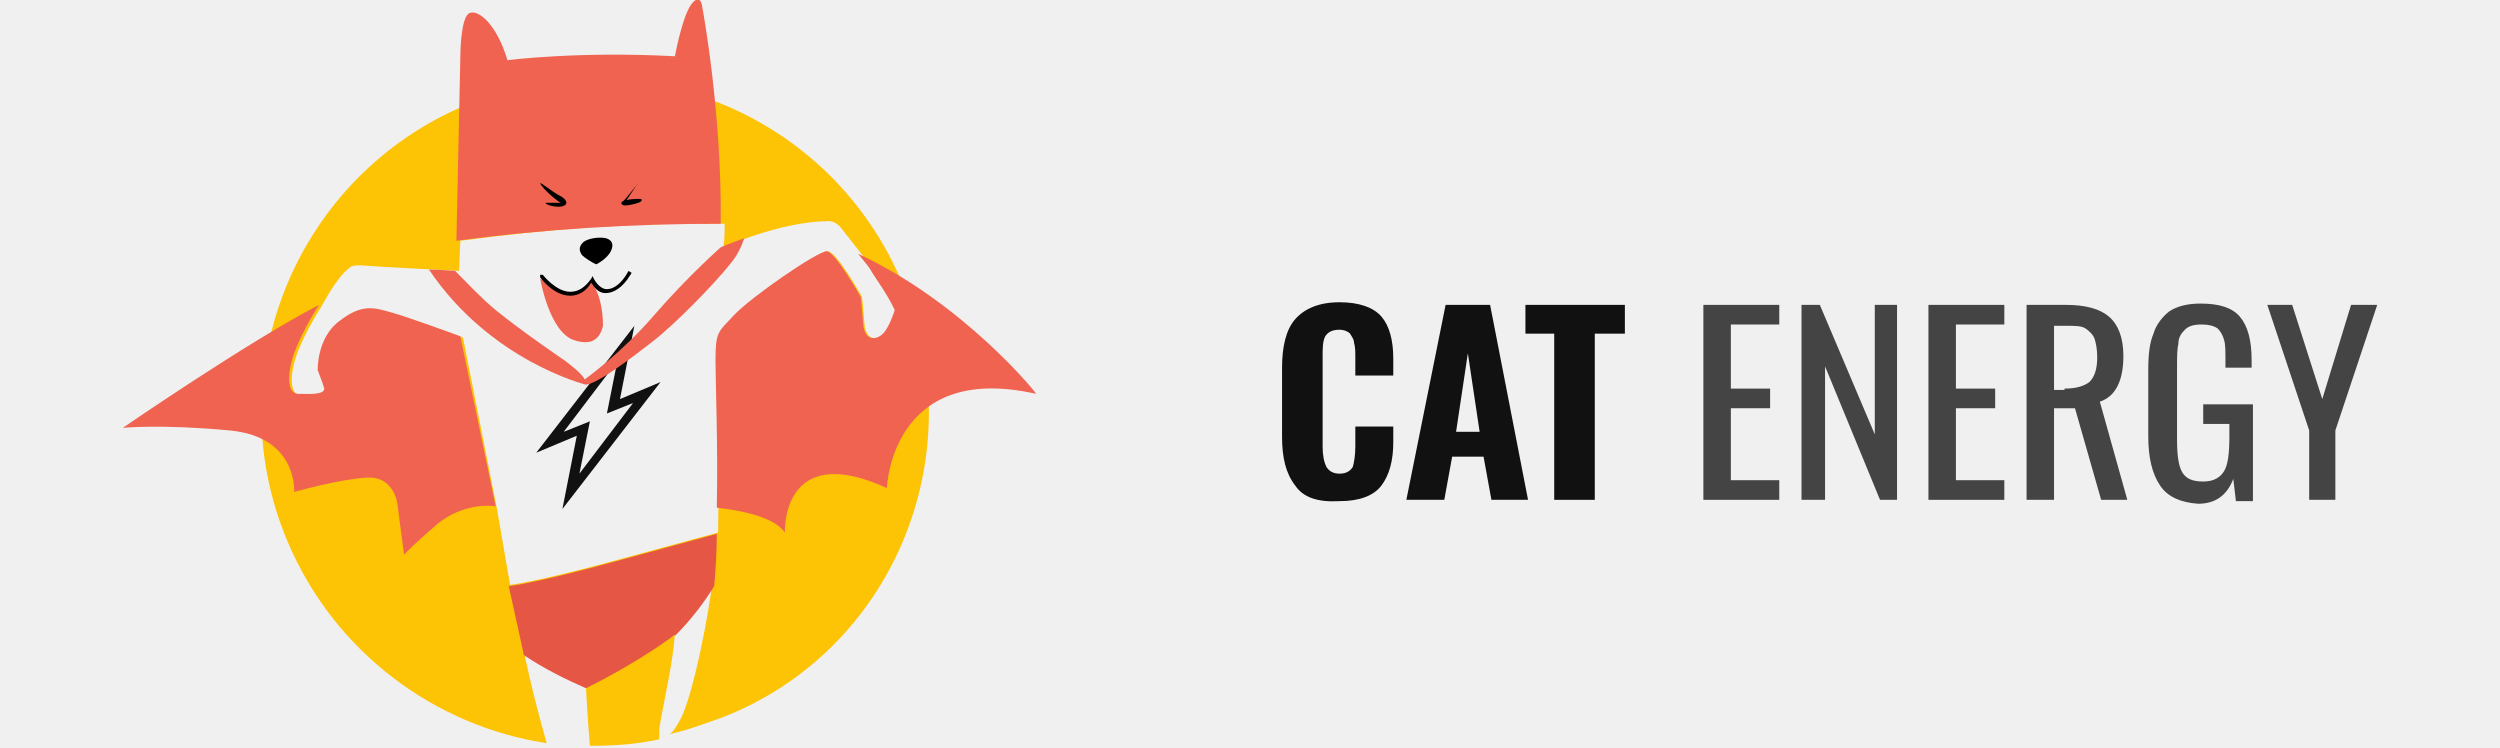
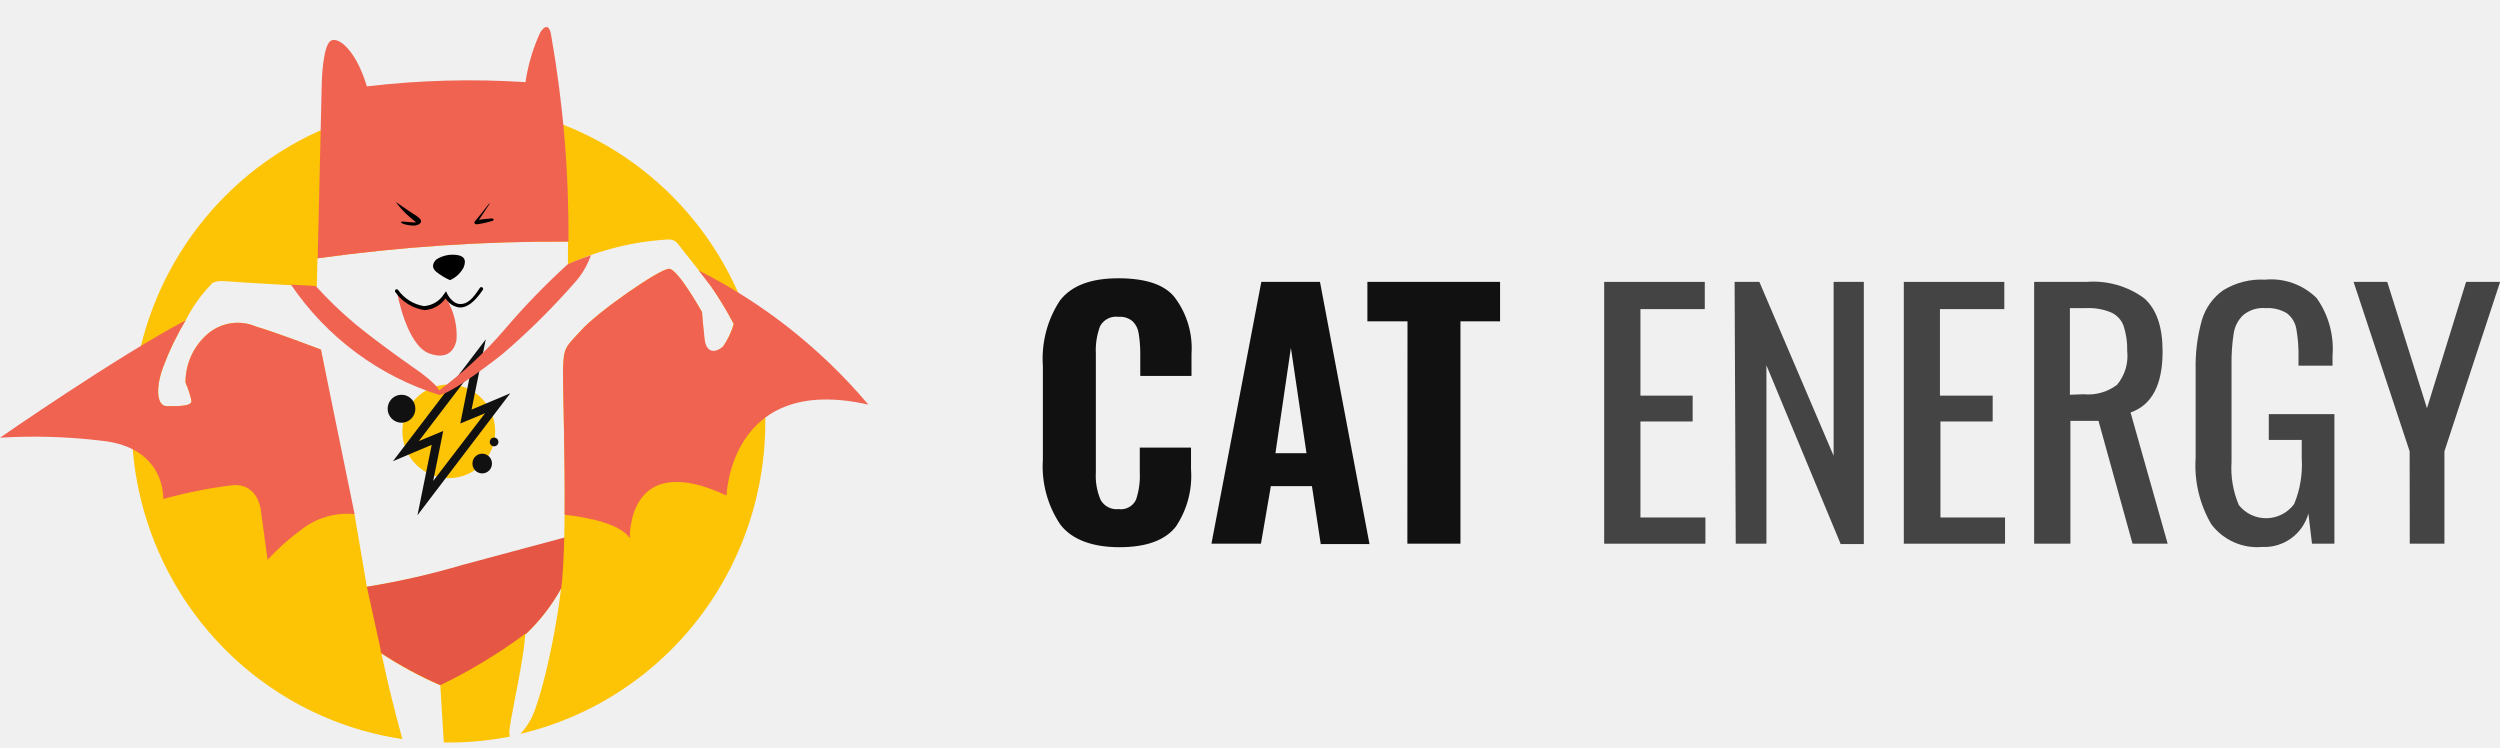
- <svg xmlns="http://www.w3.org/2000/svg" version="1.1" id="Layer_2" x="0px" y="0px" width="174" height="52" viewBox="0 0 172.3 57.1" style="enable-background:new 0 0 172.3 57.1;" xml:space="preserve">
-   <style type="text/css">
-     .st0 {
-       fill: #FDC305;
-     }
-     .st1 {
-       fill: #F06351;
-     }
-     .st2 {
-       fill: #E55645;
-     }
-     .st3 {
-       fill: #111111;
-     }
-     .st4 {
-       fill: #444444;
-     }
-   </style>
-   <path class="st0" d="M59.6,21.7C54.2,8.7,39.3,2.6,26.3,8S7.1,28.4,12.6,41.4c3.6,8.5,11.3,14.1,19.8,15.4c-0.6-2.1-1.2-4.4-1.7-6.8   c1.5,1,3.1,1.8,4.7,2.5c0,0,0,0,0,0c0,0,0.1,2.1,0.3,4.5c1.8,0,3.5-0.1,5.3-0.5c0-0.2,0-0.4,0-0.8c0.3-1.9,1.1-5.2,1.2-7.4   c1.1-1.1,2.1-2.3,2.9-3.7c0,0,0,0,0,0c0,0.1,0,0.3-0.1,0.4c-0.6,4.2-1.7,8.8-2.4,10c-0.2,0.4-0.5,0.9-0.8,1.1   c1.4-0.3,2.7-0.8,4.1-1.3C58.9,49.7,65.1,34.7,59.6,21.7z M58.2,25.5c-0.4,0.4-1.3,0.7-1.5-0.6c-0.1-1.3-0.2-2.2-0.2-2.2   s-1.9-3.4-2.6-3.5c-0.7,0-5.8,3.5-7.1,4.9c-1.2,1.3-1.4,1.2-1.4,3.5c0,1.7,0.2,8.1,0.1,13.1v0v0c0,0-2.2,0.6-8.1,2.2   c-5.9,1.6-7.8,1.8-7.8,1.8l-1-5.8c0,0,0,0,0,0c0,0,0,0,0,0c0,0,0,0,0,0c0,0,0,0,0,0c0,0,0,0,0,0c0,0,0,0,0,0l-2.6-13.1   c0,0-3.8-1.4-5.2-1.8c-1.4-0.4-2.3-0.7-4,0.6c-1.8,1.3-1.7,3.8-1.7,3.8s0.4,1,0.5,1.4c0,0.5-1.2,0.4-2,0.4s-0.9-1.4-0.3-3.1   c0.6-1.7,1.9-3.7,1.9-3.7s1.2-2.3,2.1-2.9c0,0,0.1-0.3,1.2-0.2c1.1,0.1,7.2,0.4,7.2,0.4l0.1-2.3c6.7-0.9,13.4-1.4,20.2-1.3   c0,0.6,0,1.2-0.1,1.8c0,0,4.4-2,8.1-2c0,0,0.4,0,0.8,0.4c0.3,0.4,2.4,3,2.6,3.4c0.2,0.4,1.2,1.7,1.8,3C59,23.7,58.6,25.1,58.2,25.5z   " />
-   <path class="st1" d="M56.2,19.4c0.5,0.6,0.9,1.1,1,1.3c0.2,0.4,1.2,1.7,1.8,3c0,0-0.4,1.3-0.9,1.8c-0.4,0.4-1.3,0.7-1.5-0.6   c-0.1-1.3-0.2-2.2-0.2-2.2s-1.9-3.4-2.6-3.5c-0.7,0-5.8,3.5-7.1,4.9c-1.2,1.3-1.4,1.2-1.4,3.5c0,1.5,0.2,6.6,0.1,11.2   c1.8,0.2,4.4,0.7,5.2,1.9c0,0-0.3-7.1,7.8-3.4c0,0,0.3-9.7,11.4-7.2C69.9,30.1,64.2,23.1,56.2,19.4z" />
-   <path class="st1" d="M45.7,17.1c0.1-8.5-1.4-16.5-1.4-16.5s-0.1-1.3-0.9-0.2c-0.7,1.1-1.2,3.9-1.2,3.9c-7.4-0.4-12.8,0.3-12.8,0.3   c-0.8-2.7-2.2-3.9-2.9-3.6c-0.7,0.3-0.7,3.3-0.7,3.3l-0.3,14.1C32.2,17.5,39,17.1,45.7,17.1z" />
-   <path class="st2" d="M45.2,44.8c0.1-1.1,0.2-2.5,0.2-4c0,0-2.2,0.6-8.1,2.2c-5.9,1.6-7.8,1.8-7.8,1.8l1.1,5c0,0.1,0,0.2,0.1,0.3   c1.5,1,3.1,1.8,4.7,2.5c4.4-2.2,6.8-4.1,6.8-4.1c0,0,0,0,0,0.1C43.4,47.4,44.4,46.1,45.2,44.8z" />
-   <path d="M31.9,14c0-0.1,1,0.7,1.4,0.9s0.6,0.4,0.6,0.6s-0.3,0.3-0.6,0.3s-0.9-0.1-1-0.3c0,0,0.6,0,0.9,0h0.3   C33.5,15.6,32.1,14.5,31.9,14z" />
-   <path d="M39.3,14.1c0,0-1,1.3-1.1,1.3s-0.2,0.3,0.2,0.3s1.1-0.2,1.2-0.3s0.1-0.2-0.1-0.2c-0.2,0-0.7,0-1,0.1L39.3,14.1   C39.4,14.1,39.4,14,39.3,14.1z" />
-   <path d="M36.2,20.2c0,0,0.8-0.4,1.1-1s0-0.9-0.4-1c-0.5-0.1-1.3,0-1.7,0.3c-0.4,0.4-0.3,0.7-0.1,1C35.3,19.7,35.9,20.1,36.2,20.2z" />
-   <path class="st1" d="M35.8,21.4c0,0-0.2,0.4-0.5,0.6c-0.2,0.2-0.6,0.4-1,0.4c-0.6,0-1.1-0.2-1.5-0.4c-0.2-0.1-0.4-0.3-0.5-0.4   c-0.2-0.2-0.4-0.3-0.4-0.3s0.7,4.1,2.6,4.7c1.8,0.6,2.1-0.7,2.2-1.1c0-0.3,0-2.1-0.8-3.2C35.9,21.4,35.9,21.6,35.8,21.4z" />
-   <g>
-     <path d="M34.2,22.6C34.1,22.6,34.1,22.6,34.2,22.6c-1.3,0-2.3-1.4-2.3-1.4c0-0.1,0-0.2,0-0.2c0.1,0,0.2,0,0.2,0c0,0,1,1.3,2.1,1.3     c0,0,0,0,0,0c0.6,0,1.1-0.3,1.6-1l0.1-0.2l0.1,0.2c0,0,0.4,0.8,1,0.8c0.5,0,1.1-0.4,1.6-1.3c0-0.1,0.1-0.1,0.2,0     c0.1,0,0.1,0.1,0,0.2c-0.6,1-1.3,1.4-1.9,1.4c-0.6,0-0.9-0.5-1.1-0.8C35.4,22.3,34.8,22.6,34.2,22.6z" />
+ <svg xmlns="http://www.w3.org/2000/svg" width="174" height="52" viewBox="0 0 174 52" fill="none">
+   <g clip-path="url(#clip0)">
+     <path d="M51.582 20.854C50.097 17.265 47.705 14.131 44.646 11.765C41.586 9.399 37.965 7.883 34.143 7.368C30.321 6.853 26.433 7.357 22.865 8.831C19.297 10.304 16.174 12.695 13.807 15.765C11.44 18.835 9.912 22.478 9.376 26.329C8.84 30.18 9.313 34.106 10.75 37.715C12.186 41.324 14.535 44.491 17.562 46.899C20.59 49.307 24.19 50.873 28.005 51.44C27.505 49.624 26.997 47.617 26.549 45.488C27.852 46.34 29.224 47.082 30.649 47.703C30.649 47.703 30.753 49.58 30.89 51.675C32.431 51.701 33.97 51.564 35.482 51.266C35.443 51.048 35.443 50.824 35.482 50.606C35.732 48.981 36.421 46.053 36.559 44.167C37.552 43.23 38.395 42.142 39.057 40.943L39.005 41.326C38.531 45.027 37.541 48.981 36.938 50.076C36.742 50.438 36.502 50.774 36.223 51.075C39.341 50.337 42.263 48.924 44.785 46.934C47.308 44.943 49.372 42.423 50.833 39.548C52.294 36.673 53.118 33.512 53.247 30.284C53.377 27.056 52.808 23.838 51.582 20.854ZM50.316 24.147C49.937 24.521 49.153 24.773 49.023 23.643C48.894 22.514 48.86 21.723 48.86 21.723C48.86 21.723 47.197 18.742 46.577 18.708C45.957 18.673 41.555 21.723 40.392 23.052C39.384 24.173 39.186 24.095 39.186 26.067C39.186 27.553 39.376 33.167 39.272 37.459L32.251 39.345C30.045 39.983 27.801 40.483 25.532 40.839L24.671 35.773H24.55L22.336 24.33C22.336 24.33 19.054 23.078 17.848 22.74C17.282 22.49 16.657 22.408 16.046 22.505C15.436 22.602 14.865 22.874 14.403 23.287C13.931 23.704 13.553 24.218 13.296 24.796C13.039 25.373 12.908 25.999 12.912 26.632C13.095 27.036 13.233 27.459 13.326 27.892C13.369 28.309 12.292 28.266 11.603 28.266C10.914 28.266 10.81 27.015 11.353 25.546C11.777 24.417 12.301 23.329 12.921 22.296C13.387 21.374 13.988 20.527 14.704 19.785C14.704 19.785 14.825 19.49 15.781 19.577C16.737 19.664 22.052 19.95 22.052 19.95L22.095 17.978C27.872 17.173 33.699 16.784 39.531 16.814C39.531 17.344 39.531 17.874 39.531 18.404C41.739 17.387 44.118 16.797 46.542 16.666C46.672 16.663 46.801 16.692 46.917 16.751C47.032 16.81 47.132 16.897 47.206 17.005C47.499 17.378 49.282 19.611 49.489 19.933C50.068 20.768 50.594 21.638 51.065 22.54C50.904 23.11 50.651 23.651 50.316 24.139V24.147Z" fill="#FDC305" />
+     <path d="M48.636 18.829C49.041 19.351 49.394 19.811 49.498 19.95C50.077 20.785 50.603 21.656 51.074 22.557C50.91 23.109 50.66 23.631 50.333 24.104C49.954 24.477 49.17 24.729 49.041 23.6C48.912 22.47 48.86 21.723 48.86 21.723C48.86 21.723 47.198 18.742 46.578 18.708C45.957 18.673 41.555 21.723 40.392 23.052C39.385 24.173 39.186 24.095 39.186 26.067C39.186 27.371 39.333 31.846 39.298 35.825C40.858 35.999 43.149 36.434 43.838 37.459C43.838 37.459 43.588 31.22 50.566 34.487C50.566 34.487 50.807 25.981 60.438 28.162C57.164 24.284 53.151 21.111 48.636 18.829Z" fill="#F06351" />
+     <path d="M39.565 16.814C39.6 11.999 39.197 7.191 38.359 2.45C38.359 2.45 38.23 1.321 37.61 2.242C37.098 3.343 36.75 4.514 36.576 5.717C32.894 5.479 29.198 5.578 25.533 6.013C24.826 3.623 23.62 2.537 23.043 2.824C22.466 3.111 22.397 5.674 22.397 5.674L22.113 17.978C27.896 17.172 33.728 16.783 39.565 16.814Z" fill="#F06351" />
+     <path d="M39.065 40.943C39.177 40.014 39.237 38.78 39.272 37.416L32.252 39.301C30.046 39.955 27.802 40.468 25.533 40.839L26.489 45.184C26.489 45.279 26.489 45.375 26.549 45.47C27.852 46.323 29.224 47.064 30.649 47.686C32.733 46.681 34.717 45.48 36.576 44.097V44.15C37.565 43.217 38.404 42.135 39.065 40.943Z" fill="#E55645" />
+     <path d="M27.566 14.094C27.523 14.007 28.427 14.685 28.78 14.893C29.133 15.102 29.306 15.258 29.306 15.406C29.306 15.554 29.082 15.701 28.772 15.701C28.462 15.701 27.979 15.597 27.91 15.475C27.841 15.354 28.427 15.475 28.72 15.475H28.97C28.439 15.084 27.967 14.619 27.566 14.094Z" fill="black" />
+     <path d="M34.026 14.189C34.026 14.189 33.165 15.302 33.087 15.354C33.01 15.406 32.941 15.649 33.251 15.606C33.607 15.552 33.959 15.471 34.302 15.362C34.397 15.31 34.362 15.189 34.199 15.206C34.035 15.223 33.613 15.249 33.337 15.302L34.069 14.198C34.069 14.198 34.095 14.094 34.026 14.189Z" fill="black" />
+     <path d="M31.322 19.498C31.721 19.321 32.051 19.016 32.26 18.63C32.502 18.056 32.26 17.839 31.881 17.761C31.36 17.665 30.822 17.77 30.374 18.056C30.038 18.378 30.081 18.69 30.374 18.925C30.665 19.155 30.983 19.348 31.322 19.498Z" fill="black" />
+     <path d="M31.011 20.593C30.912 20.79 30.778 20.967 30.615 21.115C30.37 21.314 30.068 21.429 29.754 21.445C29.279 21.492 28.805 21.355 28.427 21.062C28.253 20.96 28.099 20.828 27.971 20.672C27.884 20.577 27.779 20.503 27.66 20.454C27.66 20.454 28.306 24.026 29.874 24.599C31.442 25.172 31.735 23.939 31.778 23.608C31.83 22.62 31.584 21.638 31.072 20.793C31.072 20.532 31.054 20.706 31.011 20.593Z" fill="#F06351" />
+     <path d="M29.547 21.584C29.144 21.525 28.757 21.385 28.409 21.172C28.061 20.958 27.759 20.676 27.523 20.341C27.502 20.317 27.49 20.287 27.49 20.254C27.49 20.222 27.502 20.192 27.523 20.168C27.534 20.156 27.547 20.147 27.562 20.14C27.577 20.134 27.593 20.131 27.609 20.131C27.625 20.131 27.641 20.134 27.655 20.14C27.67 20.147 27.684 20.156 27.695 20.168C27.908 20.469 28.178 20.725 28.491 20.921C28.802 21.116 29.15 21.247 29.512 21.306C29.799 21.284 30.077 21.194 30.323 21.043C30.568 20.892 30.775 20.684 30.925 20.437L31.046 20.272L31.132 20.463C31.132 20.463 31.459 21.123 31.993 21.158C32.527 21.193 32.906 20.793 33.397 20.037C33.416 20.01 33.444 19.99 33.476 19.984C33.509 19.977 33.542 19.984 33.57 20.003C33.597 20.021 33.616 20.05 33.623 20.082C33.629 20.115 33.622 20.149 33.604 20.176C33.03 21.028 32.487 21.436 31.976 21.401C31.779 21.375 31.589 21.304 31.422 21.195C31.255 21.085 31.115 20.939 31.011 20.767C30.843 21.005 30.624 21.201 30.37 21.342C30.117 21.484 29.836 21.566 29.547 21.584Z" fill="black" />
+     <path d="M31.235 33.279C33.019 33.279 34.465 31.821 34.465 30.021C34.465 28.221 33.019 26.763 31.235 26.763C29.451 26.763 28.005 28.221 28.005 30.021C28.005 31.821 29.451 33.279 31.235 33.279Z" fill="#FDC305" />
+     <path d="M35.516 27.371L32.82 28.509L33.811 23.617L27.35 32.098L30.047 30.959L29.056 35.86L35.516 27.371ZM29.151 30.699L32.734 25.998L32.036 29.474L33.759 28.761L30.15 33.471L30.848 29.995L29.151 30.699Z" fill="#111111" />
+     <path d="M27.945 29.422C28.477 29.422 28.91 28.986 28.91 28.448C28.91 27.911 28.477 27.475 27.945 27.475C27.412 27.475 26.98 27.911 26.98 28.448C26.98 28.986 27.412 29.422 27.945 29.422Z" fill="#111111" />
+     <path d="M33.561 32.949C33.937 32.949 34.242 32.642 34.242 32.263C34.242 31.884 33.937 31.576 33.561 31.576C33.185 31.576 32.881 31.884 32.881 32.263C32.881 32.642 33.185 32.949 33.561 32.949Z" fill="#111111" />
+     <path d="M34.388 31.064C34.555 31.064 34.69 30.928 34.69 30.76C34.69 30.592 34.555 30.456 34.388 30.456C34.222 30.456 34.087 30.592 34.087 30.76C34.087 30.928 34.222 31.064 34.388 31.064Z" fill="#111111" />
+     <path d="M39.522 18.386C37.967 19.8 36.503 21.312 35.138 22.913C33.778 24.503 32.243 25.931 30.564 27.171C30.374 26.71 29.159 25.85 29.159 25.85C29.159 25.85 26.454 23.982 24.68 22.514C23.721 21.708 22.817 20.837 21.975 19.907L20.252 19.811C22.739 23.476 26.383 26.183 30.589 27.492C31.33 27.371 33.415 25.868 34.974 24.642C36.819 23.06 38.546 21.344 40.143 19.507C40.572 18.993 40.904 18.404 41.125 17.769C40.143 18.099 39.522 18.386 39.522 18.386Z" fill="#F06351" />
+     <path d="M22.337 24.33C22.337 24.33 19.055 23.078 17.849 22.74C17.282 22.49 16.657 22.408 16.047 22.505C15.436 22.602 14.866 22.874 14.403 23.287C13.931 23.704 13.554 24.218 13.296 24.796C13.039 25.373 12.908 25.999 12.913 26.632C13.095 27.036 13.233 27.459 13.326 27.892C13.369 28.309 12.293 28.266 11.603 28.266C10.914 28.266 10.811 27.015 11.354 25.546C11.777 24.417 12.302 23.329 12.921 22.296C8.227 24.764 0 30.464 0 30.464C2.353 30.321 4.714 30.391 7.055 30.673C11.578 31.133 11.362 34.731 11.362 34.731C12.953 34.288 14.574 33.966 16.212 33.766C18.038 33.645 18.168 35.608 18.168 35.608L18.624 38.962C19.317 38.206 20.082 37.519 20.907 36.912C21.97 36.053 23.324 35.648 24.68 35.782L22.337 24.33Z" fill="#F06351" />
+     <path d="M73.79 36.495C72.903 35.168 72.478 33.581 72.584 31.985V25.468C72.472 23.86 72.89 22.259 73.773 20.915C74.571 19.878 75.935 19.362 77.864 19.368C79.794 19.374 81.1 19.829 81.784 20.732C82.617 21.852 83.023 23.237 82.929 24.634V26.163H79.363V24.503C79.358 24.067 79.321 23.631 79.251 23.2C79.208 22.888 79.066 22.599 78.846 22.375C78.711 22.257 78.553 22.168 78.383 22.113C78.213 22.058 78.034 22.038 77.856 22.053C77.6 22.015 77.339 22.056 77.108 22.173C76.876 22.29 76.686 22.475 76.564 22.705C76.337 23.315 76.237 23.966 76.271 24.616V32.889C76.231 33.544 76.347 34.199 76.607 34.8C76.731 35.017 76.915 35.193 77.137 35.305C77.359 35.418 77.609 35.463 77.856 35.434C78.098 35.469 78.345 35.425 78.562 35.31C78.778 35.195 78.953 35.013 79.062 34.791C79.27 34.18 79.361 33.534 79.329 32.889V31.151H82.895V32.654C83 34.072 82.626 35.483 81.835 36.66C81.077 37.615 79.768 38.085 77.907 38.085C76.047 38.085 74.591 37.563 73.79 36.495Z" fill="#111111" />
+     <path d="M87.788 19.62H91.871L95.317 37.867H91.923L91.311 33.836H88.451L87.762 37.841H84.317L87.788 19.62ZM90.932 31.542L89.847 24.208L88.77 31.542H90.932Z" fill="#111111" />
+     <path d="M97.962 22.366H95.171V19.62H104.405V22.366H101.648V37.841H97.953L97.962 22.366Z" fill="#111111" />
+     <path d="M111.65 19.62H118.653V21.514H114.174V27.536H117.809V29.335H114.174V36.017H118.696V37.841H111.65V19.62Z" fill="#444444" />
+     <path d="M120.729 19.62H122.452L127.62 31.724V19.62H129.722V37.867H128.111L122.943 25.424V37.841H120.807L120.729 19.62Z" fill="#444444" />
+     <path d="M132.505 19.62H139.499V21.514H135.02V27.536H138.69V29.335H135.055V36.017H139.551V37.841H132.505V19.62Z" fill="#444444" />
+     <path d="M141.576 19.62H145.211C146.643 19.504 148.07 19.907 149.234 20.758C150.095 21.514 150.517 22.748 150.517 24.46C150.517 26.777 149.773 28.194 148.286 28.709L150.87 37.841H148.424L146.055 29.291H144.1V37.841H141.576V19.62ZM145.021 27.44C145.851 27.521 146.681 27.286 147.347 26.78C147.618 26.457 147.82 26.081 147.942 25.676C148.063 25.271 148.101 24.846 148.053 24.425C148.071 23.836 147.986 23.248 147.804 22.687C147.73 22.481 147.615 22.291 147.467 22.13C147.319 21.969 147.141 21.839 146.942 21.749C146.383 21.518 145.78 21.414 145.176 21.445H144.065V27.475L145.021 27.44Z" fill="#444444" />
+     <path d="M153.911 36.495C153.088 35.093 152.707 33.471 152.817 31.846V25.763C152.788 24.59 152.933 23.418 153.248 22.288C153.497 21.438 154.026 20.699 154.747 20.194C155.618 19.664 156.626 19.41 157.641 19.464C158.298 19.401 158.961 19.483 159.582 19.705C160.204 19.927 160.771 20.284 161.242 20.75C162.068 21.918 162.459 23.343 162.344 24.773V25.451H159.976V24.886C159.992 24.21 159.94 23.535 159.821 22.87C159.742 22.444 159.509 22.063 159.166 21.801C158.719 21.535 158.202 21.411 157.684 21.445C157.122 21.396 156.562 21.571 156.125 21.931C155.768 22.273 155.534 22.726 155.462 23.218C155.353 23.933 155.304 24.657 155.315 25.381V32.15C155.247 33.178 155.421 34.209 155.824 35.156C156.057 35.448 156.354 35.681 156.691 35.84C157.028 35.998 157.396 36.076 157.768 36.068C158.139 36.061 158.504 35.968 158.835 35.796C159.165 35.624 159.452 35.379 159.674 35.078C160.089 34.076 160.269 32.99 160.2 31.907V30.621H157.908V28.822H162.474V37.841H160.914L160.665 35.747C160.467 36.443 160.042 37.051 159.459 37.472C158.876 37.893 158.168 38.103 157.452 38.067C156.778 38.127 156.1 38.014 155.481 37.739C154.862 37.465 154.322 37.036 153.911 36.495Z" fill="#444444" />
+     <path d="M167.711 31.411L163.809 19.62H166.152L168.917 28.414L171.639 19.62H174.008L170.132 31.411V37.841H167.72L167.711 31.411Z" fill="#444444" />
  </g>
-   <path class="st3" d="M41.1,29.2l-3.1,1.3l1.1-5.6l-7.5,9.7l3.1-1.3l-1.1,5.6L41.1,29.2z M33.7,33l4.1-5.4l-0.8,4l2-0.8l-4.1,5.4   l0.8-4L33.7,33z" />
-   <path class="st1" d="M45.7,18.9c0,0-2.5,2.2-5.1,5.2c-2.5,2.9-5.3,4.9-5.3,4.9c-0.2-0.5-1.6-1.5-1.6-1.5s-3.1-2.1-5.2-3.8   c-1.2-1-2.3-2.2-3.1-3c-0.3,0-1.1-0.1-2-0.1c4.7,7,12,8.8,12,8.8c0.9-0.1,3.3-1.9,5.1-3.3s4.8-4.5,5.9-5.9c0.6-0.7,0.9-1.4,1.1-2   C46.4,18.6,45.7,18.9,45.7,18.9z" />
-   <path class="st1" d="M25.8,25.7c0,0-3.8-1.4-5.2-1.8c-1.4-0.4-2.3-0.7-4,0.6c-1.8,1.3-1.7,3.8-1.7,3.8s0.4,1,0.5,1.4   c0,0.5-1.2,0.4-2,0.4s-0.9-1.4-0.3-3.1c0.6-1.7,1.9-3.7,1.9-3.7c-5.4,2.8-15,9.4-15,9.4s2.9-0.3,8.2,0.2c5.2,0.5,4.9,4.7,4.9,4.7   s3.5-1,5.6-1.1c2.1-0.1,2.3,2.1,2.3,2.1l0.5,3.8c0,0,0.5-0.6,2.6-2.4c1.9-1.5,3.9-1.4,4.4-1.3c0,0,0,0,0,0L25.8,25.7z" />
-   <g>
-     <path class="st3" d="M89.6,37.1c-0.7-0.9-1-2.1-1-3.7v-5.3c0-1.6,0.3-2.9,1-3.7c0.7-0.8,1.8-1.3,3.4-1.3c1.5,0,2.6,0.4,3.2,1.1     c0.6,0.7,0.9,1.8,0.9,3.2v1.3h-2.9v-1.4c0-0.4,0-0.8-0.1-1.1c0-0.3-0.2-0.5-0.3-0.7c-0.2-0.2-0.5-0.3-0.8-0.3     c-0.6,0-0.9,0.2-1.1,0.5c-0.2,0.4-0.2,0.9-0.2,1.6v6.8c0,0.7,0.1,1.2,0.3,1.6c0.2,0.3,0.5,0.5,1,0.5c0.5,0,0.8-0.2,1-0.5     c0.1-0.3,0.2-0.9,0.2-1.6v-1.5h2.9v1.2c0,1.4-0.3,2.5-0.9,3.3c-0.6,0.8-1.7,1.2-3.2,1.2C91.3,38.4,90.2,38,89.6,37.1z" />
-     <path class="st3" d="M101.1,23.3h3.4l2.9,14.9h-2.8l-0.6-3.3h-2.4l-0.6,3.3h-2.9L101.1,23.3z M103.7,33l-0.9-6l-0.9,6H103.7z" />
-     <path class="st3" d="M109.5,25.5h-2.3v-2.2h7.6v2.2h-2.3v12.7h-3.1V25.5z" />
-     <path class="st4" d="M120.8,23.3h5.8v1.5h-3.7v4.9h3v1.5h-3v5.5h3.7v1.5h-5.8V23.3z" />
-     <path class="st4" d="M128.3,23.3h1.4l4.2,9.9v-9.9h1.7v14.9h-1.3L130.1,28v10.2h-1.8V23.3z" />
-     <path class="st4" d="M138,23.3h5.8v1.5h-3.7v4.9h3v1.5h-3v5.5h3.7v1.5H138V23.3z" />
-     <path class="st4" d="M145.5,23.3h3c1.5,0,2.6,0.3,3.3,0.9c0.7,0.6,1.1,1.6,1.1,3c0,1.9-0.6,3.1-1.8,3.5l2.1,7.5h-2l-2-7h-1.6v7     h-2.1V23.3z M148.4,29.7c0.9,0,1.5-0.2,1.9-0.5c0.4-0.4,0.6-1,0.6-1.9c0-0.6-0.1-1.1-0.2-1.4c-0.1-0.3-0.4-0.6-0.7-0.8     c-0.3-0.2-0.8-0.2-1.5-0.2h-0.9v4.9H148.4z" />
-     <path class="st4" d="M155.7,37.1c-0.6-0.9-0.9-2.1-0.9-3.8v-5c0-1.2,0.1-2.1,0.4-2.8c0.2-0.7,0.7-1.3,1.2-1.7     c0.6-0.4,1.4-0.6,2.4-0.6c1.4,0,2.4,0.3,3,1c0.6,0.7,0.9,1.8,0.9,3.3v0.6h-2v-0.5c0-0.7,0-1.3-0.1-1.6c-0.1-0.4-0.3-0.7-0.5-0.9     c-0.3-0.2-0.7-0.3-1.2-0.3c-0.6,0-1,0.1-1.3,0.4c-0.3,0.3-0.5,0.6-0.5,1.1c-0.1,0.4-0.1,1-0.1,1.8v5.5c0,1.1,0.1,2,0.4,2.5     c0.3,0.5,0.8,0.7,1.6,0.7c0.8,0,1.3-0.3,1.6-0.8c0.3-0.5,0.4-1.4,0.4-2.6v-1H159v-1.5h3.8v7.4h-1.3l-0.2-1.7     c-0.5,1.3-1.4,1.9-2.7,1.9C157.3,38.4,156.3,38,155.7,37.1z" />
-     <path class="st4" d="M167.1,32.9l-3.2-9.6h1.9l2.3,7.2l2.2-7.2h2l-3.2,9.6v5.3h-2V32.9z" />
-   </g>
+   <defs>
+     <clipPath id="clip0">
+       <rect width="174" height="51.683" fill="white" />
+     </clipPath>
+   </defs>
</svg>
